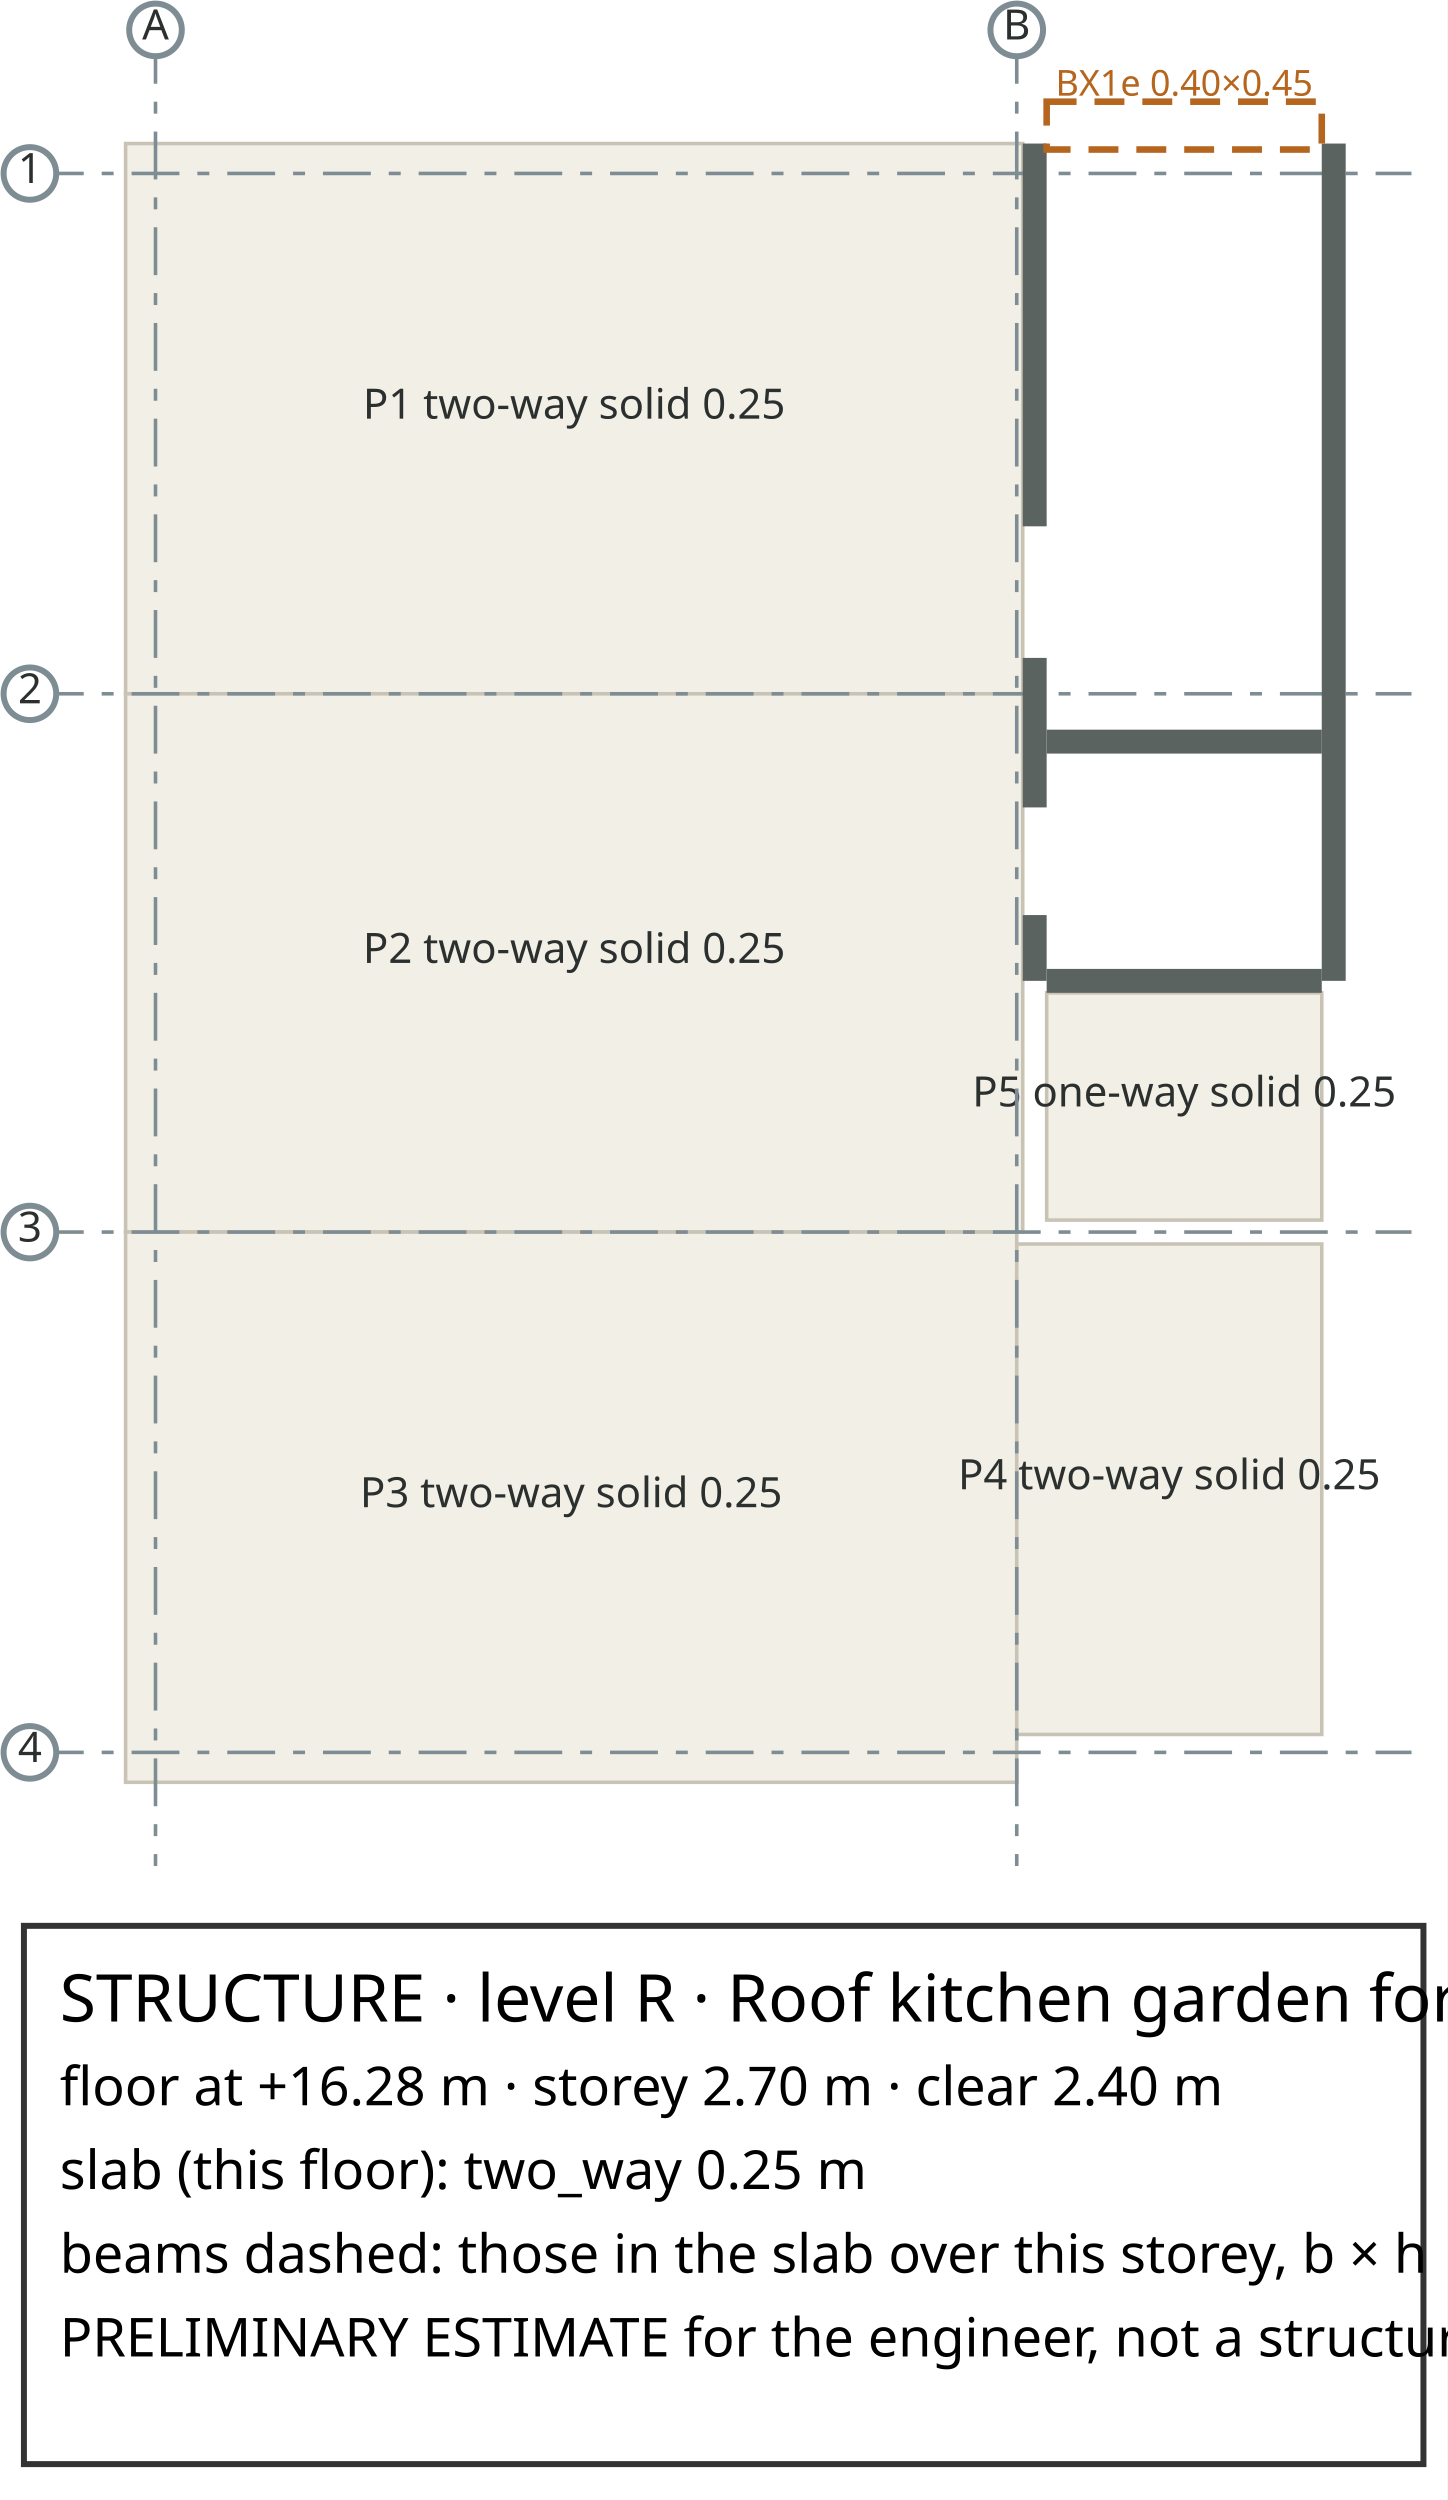
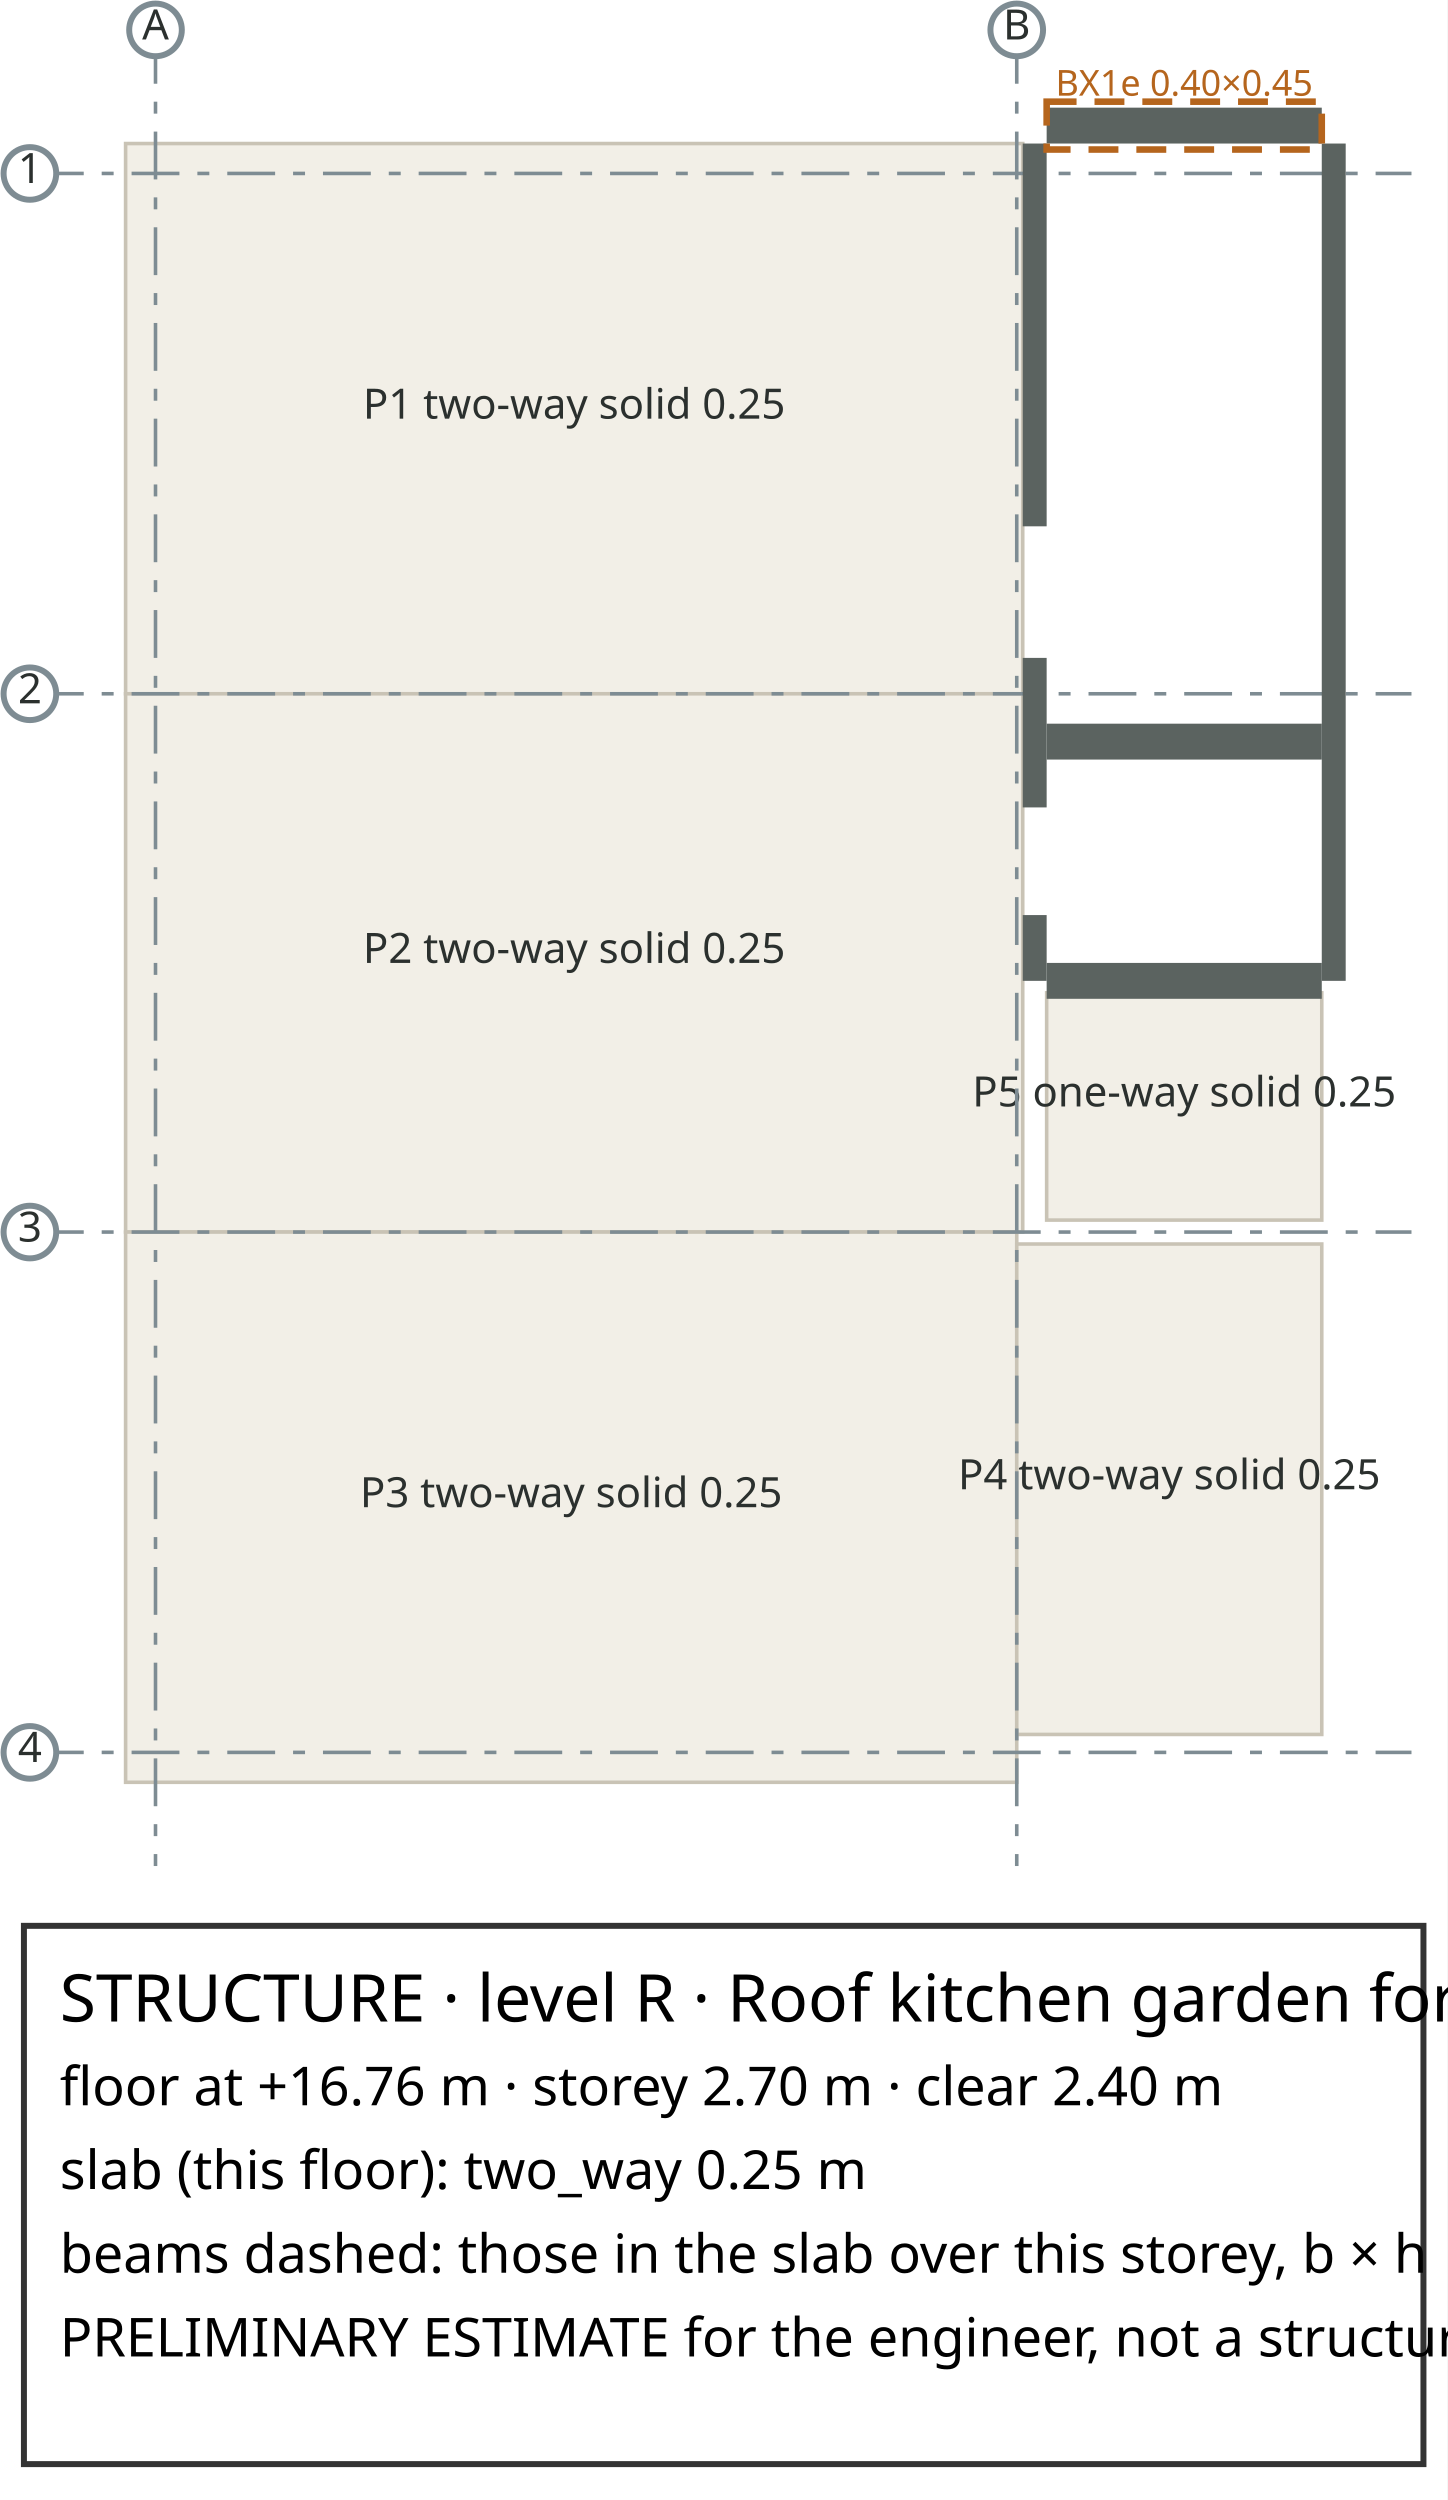
<svg xmlns="http://www.w3.org/2000/svg" viewBox="0 0 242 418" width="242mm" height="418mm">
  <rect width="100%" height="100%" fill="#fff" />
  <style>.st-p{fill:#F2EFE7;stroke:#C9C3B5;stroke-width:.6}.st-c{fill:#1F2321}.st-s{fill:#5B6360}.st-w{fill:#9AA19D}.st-r{fill:url(#st-hatch);stroke:#8C6E4C;stroke-width:.8}.st-b{fill:none;stroke:#B5651D;stroke-width:1.1;stroke-dasharray:5 3}.st-g{stroke:#7E8C93;stroke-width:.6;stroke-dasharray:8 3 2 3}.st-t{font:7px sans-serif;fill:#2B302E}.st-bt{font:6px sans-serif;fill:#B5651D}</style>
  <defs>
    <pattern id="st-hatch" width="6" height="6" patternUnits="userSpaceOnUse" patternTransform="rotate(45)">
      <line x1="0" y1="0" x2="0" y2="6" stroke="#8C6E4C" stroke-width="1.4" />
    </pattern>
  </defs>
  <rect x="21.0" y="24.0" width="150.0" height="92.0" class="st-p" />
  <text x="96.0" y="70.0" text-anchor="middle" class="st-t">P1 two-way solid 0.25</text>
  <rect x="21.0" y="116.0" width="150.0" height="90.0" class="st-p" />
  <text x="96.0" y="161.0" text-anchor="middle" class="st-t">P2 two-way solid 0.25</text>
  <rect x="21.0" y="206.0" width="149.0" height="92.0" class="st-p" />
  <text x="95.5" y="252.0" text-anchor="middle" class="st-t">P3 two-way solid 0.25</text>
  <rect x="170.0" y="208.0" width="51.0" height="82.0" class="st-p" />
  <text x="195.5" y="249.0" text-anchor="middle" class="st-t">P4 two-way solid 0.25</text>
  <rect x="175.0" y="166.0" width="46.0" height="38.0" class="st-p" />
  <text x="198.0" y="185.0" text-anchor="middle" class="st-t">P5 one-way solid 0.25</text>
  <line x1="26.0" y1="6.0" x2="26.0" y2="312.0" class="st-g" />
  <circle cx="26.0" cy="5.0" r="4.4" fill="#fff" stroke="#7E8C93" />
  <text x="26.0" y="6.6" text-anchor="middle" class="st-t">A</text>
  <line x1="170.0" y1="6.0" x2="170.0" y2="312.0" class="st-g" />
  <circle cx="170.0" cy="5.0" r="4.4" fill="#fff" stroke="#7E8C93" />
  <text x="170.0" y="6.6" text-anchor="middle" class="st-t">B</text>
  <line x1="6.0" y1="29.0" x2="236.0" y2="29.0" class="st-g" />
  <circle cx="5.0" cy="29.0" r="4.4" fill="#fff" stroke="#7E8C93" />
  <text x="5.0" y="30.6" text-anchor="middle" class="st-t">1</text>
  <line x1="6.0" y1="116.0" x2="236.0" y2="116.0" class="st-g" />
  <circle cx="5.0" cy="116.0" r="4.4" fill="#fff" stroke="#7E8C93" />
  <text x="5.0" y="117.6" text-anchor="middle" class="st-t">2</text>
  <line x1="6.0" y1="206.0" x2="236.0" y2="206.0" class="st-g" />
  <circle cx="5.0" cy="206.0" r="4.4" fill="#fff" stroke="#7E8C93" />
  <text x="5.0" y="207.6" text-anchor="middle" class="st-t">3</text>
  <line x1="6.0" y1="293.0" x2="236.0" y2="293.0" class="st-g" />
  <circle cx="5.0" cy="293.0" r="4.4" fill="#fff" stroke="#7E8C93" />
  <text x="5.0" y="294.6" text-anchor="middle" class="st-t">4</text>
  <rect x="221.0" y="24.0" width="4.0" height="140.0" class="st-s" />
  <rect x="171.0" y="24.0" width="4.0" height="64.0" class="st-s" />
  <rect x="171.0" y="110.0" width="4.0" height="25.0" class="st-s" />
  <rect x="171.0" y="153.0" width="4.0" height="11.0" class="st-s" />
-   <rect x="175.0" y="122.0" width="46.0" height="4.0" class="st-s" />
-   <rect x="175.0" y="162.0" width="46.0" height="4.0" class="st-s" />
+   <rect x="175.0" y="121.0" width="46.0" height="6.0" class="st-s" />
+   <rect x="175.0" y="161.0" width="46.0" height="6.0" class="st-s" />
+   <rect x="175.0" y="18.0" width="46.0" height="6.0" class="st-s" />
  <rect x="175.0" y="17.0" width="46.0" height="8.0" class="st-b" />
  <text x="198.0" y="16.0" text-anchor="middle" class="st-bt">BX1e 0.40×0.45</text>
  <rect x="4" y="322" width="234" height="90" fill="none" stroke="#333" />
  <text x="10" y="338" font-family="sans-serif" font-size="11">STRUCTURE · level R · Roof kitchen garden for every home</text>
-   <text x="10" y="352" font-family="sans-serif" font-size="9">floor at +16.28 m · storey 2.70 m · clear 2.40 m</text>
+   <text x="10" y="352" font-family="sans-serif" font-size="9">floor at +16.76 m · storey 2.70 m · clear 2.40 m</text>
  <text x="10" y="366" font-family="sans-serif" font-size="9">slab (this floor): two_way 0.25 m</text>
  <text x="10" y="380" font-family="sans-serif" font-size="9">beams dashed: those in the slab over this storey, b × h</text>
  <text x="10" y="394" font-family="sans-serif" font-size="9">PRELIMINARY ESTIMATE for the engineer, not a structural design · scale 1:50</text>
</svg>
